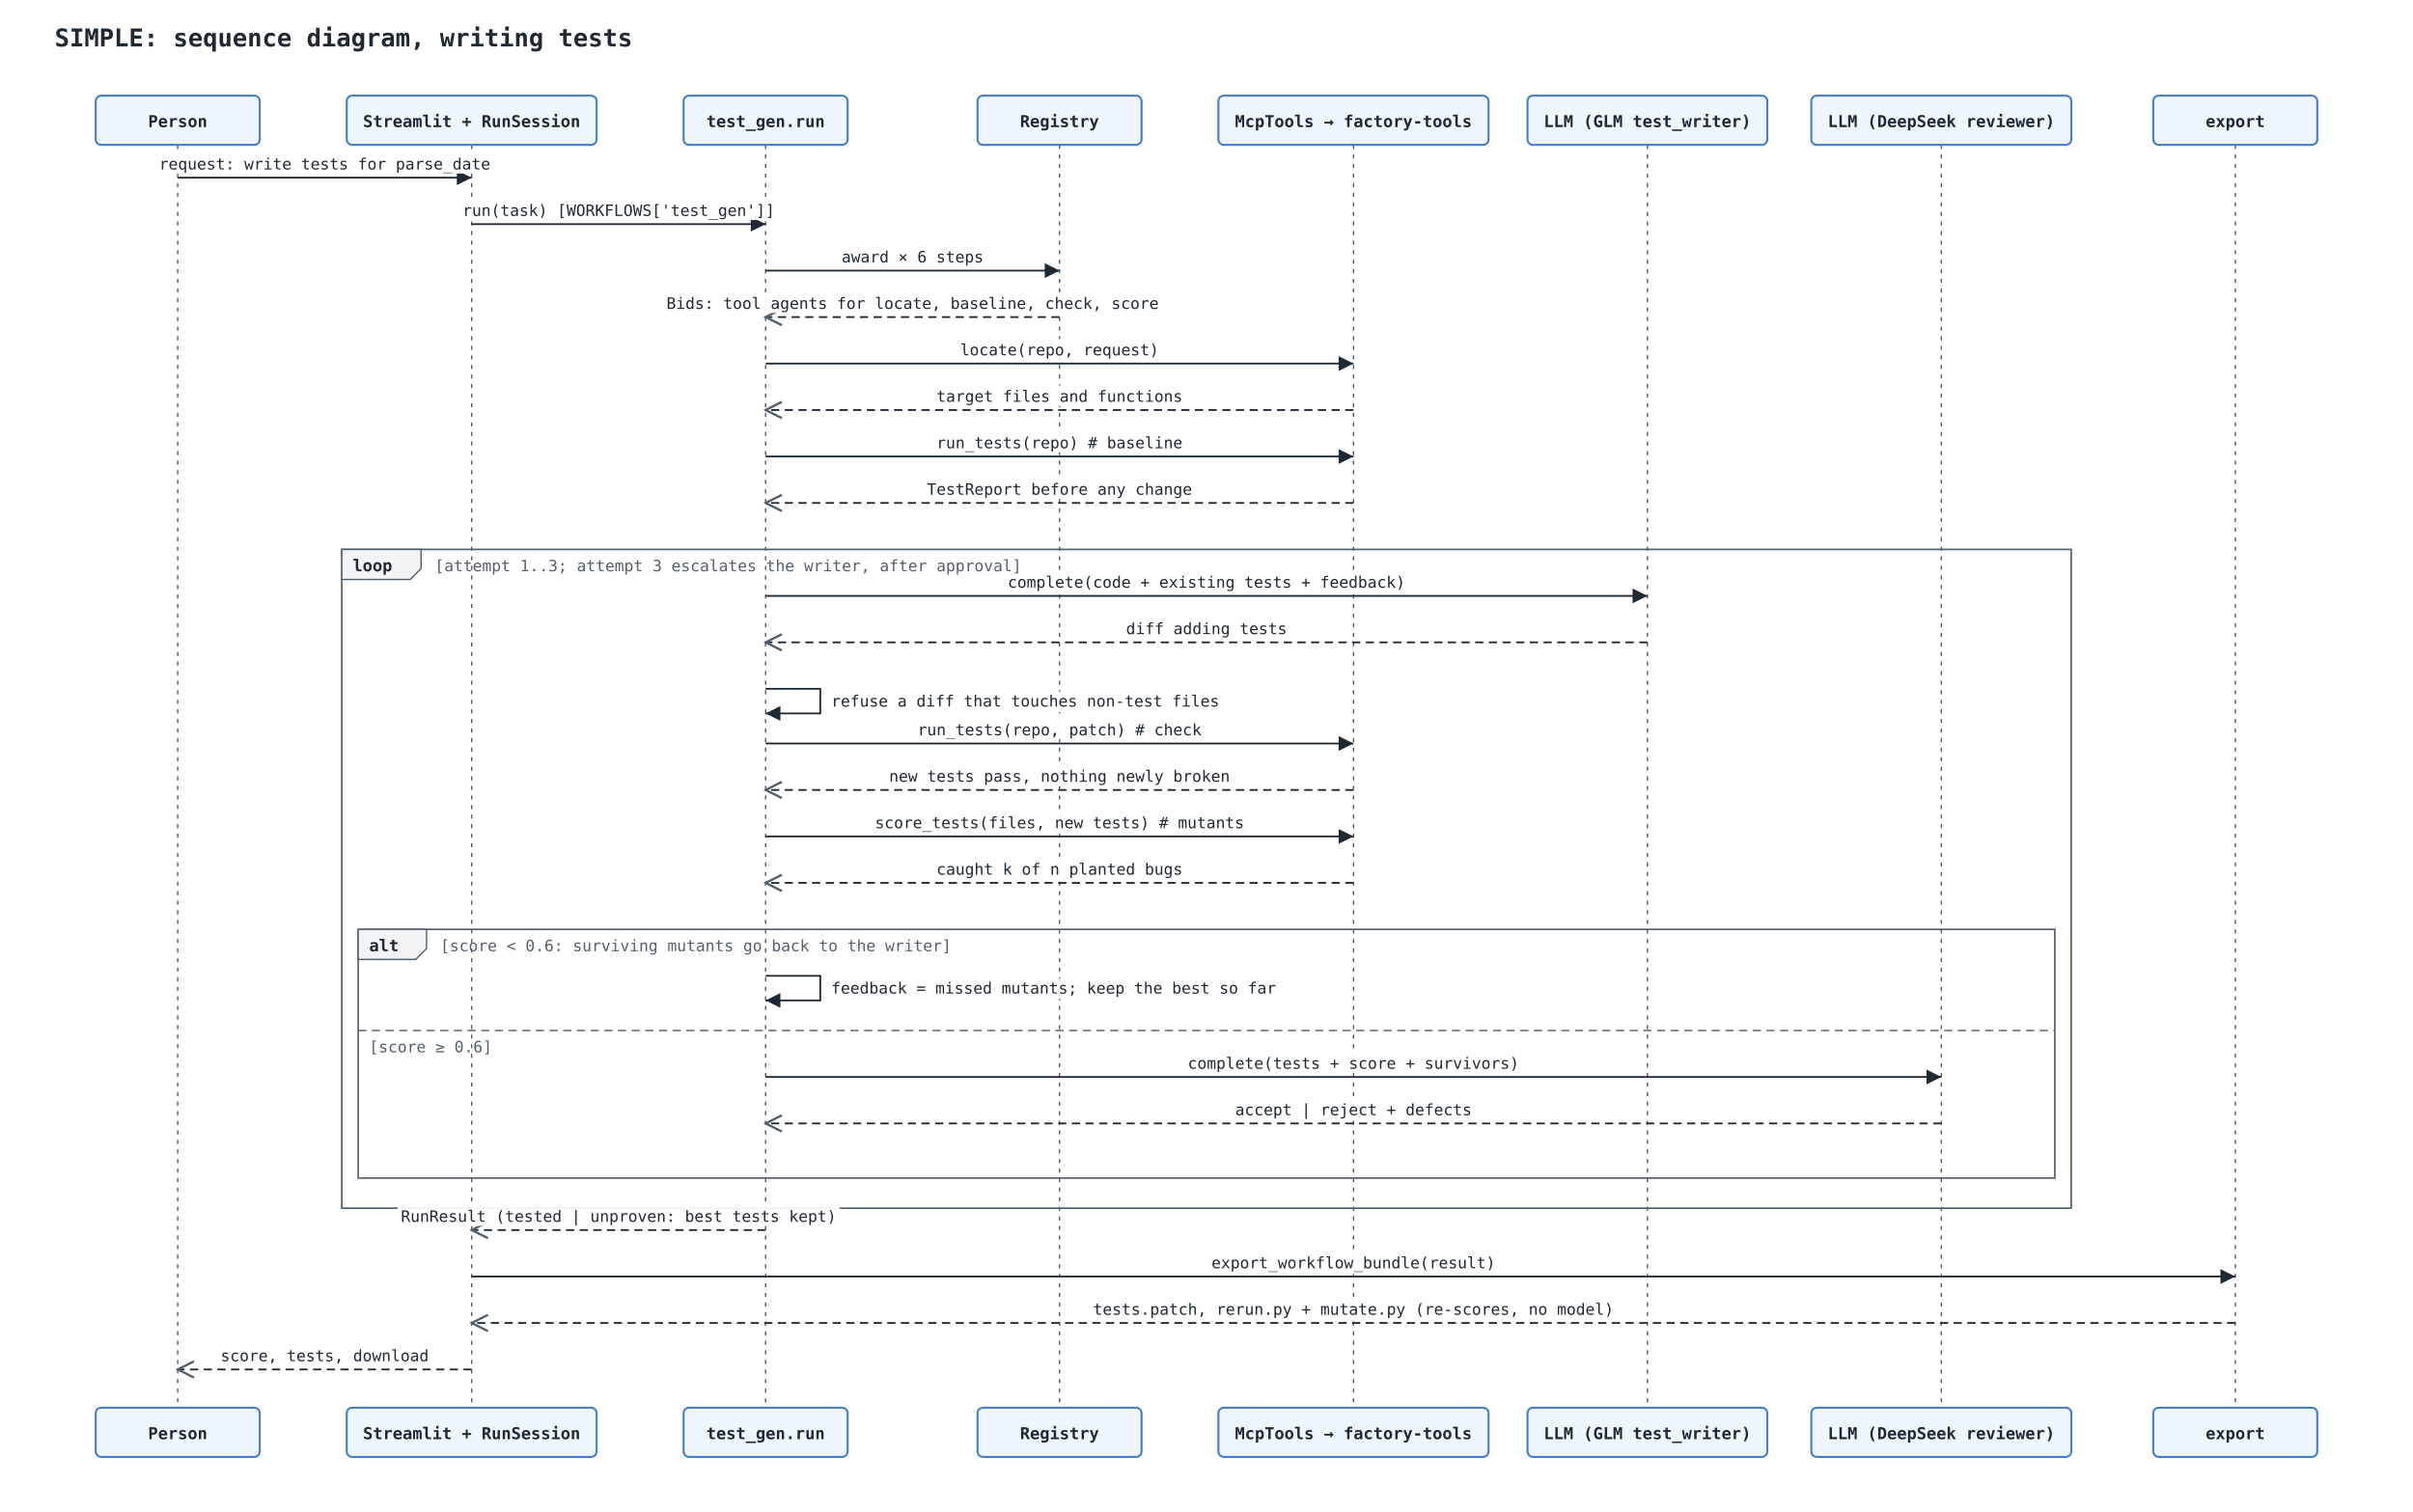
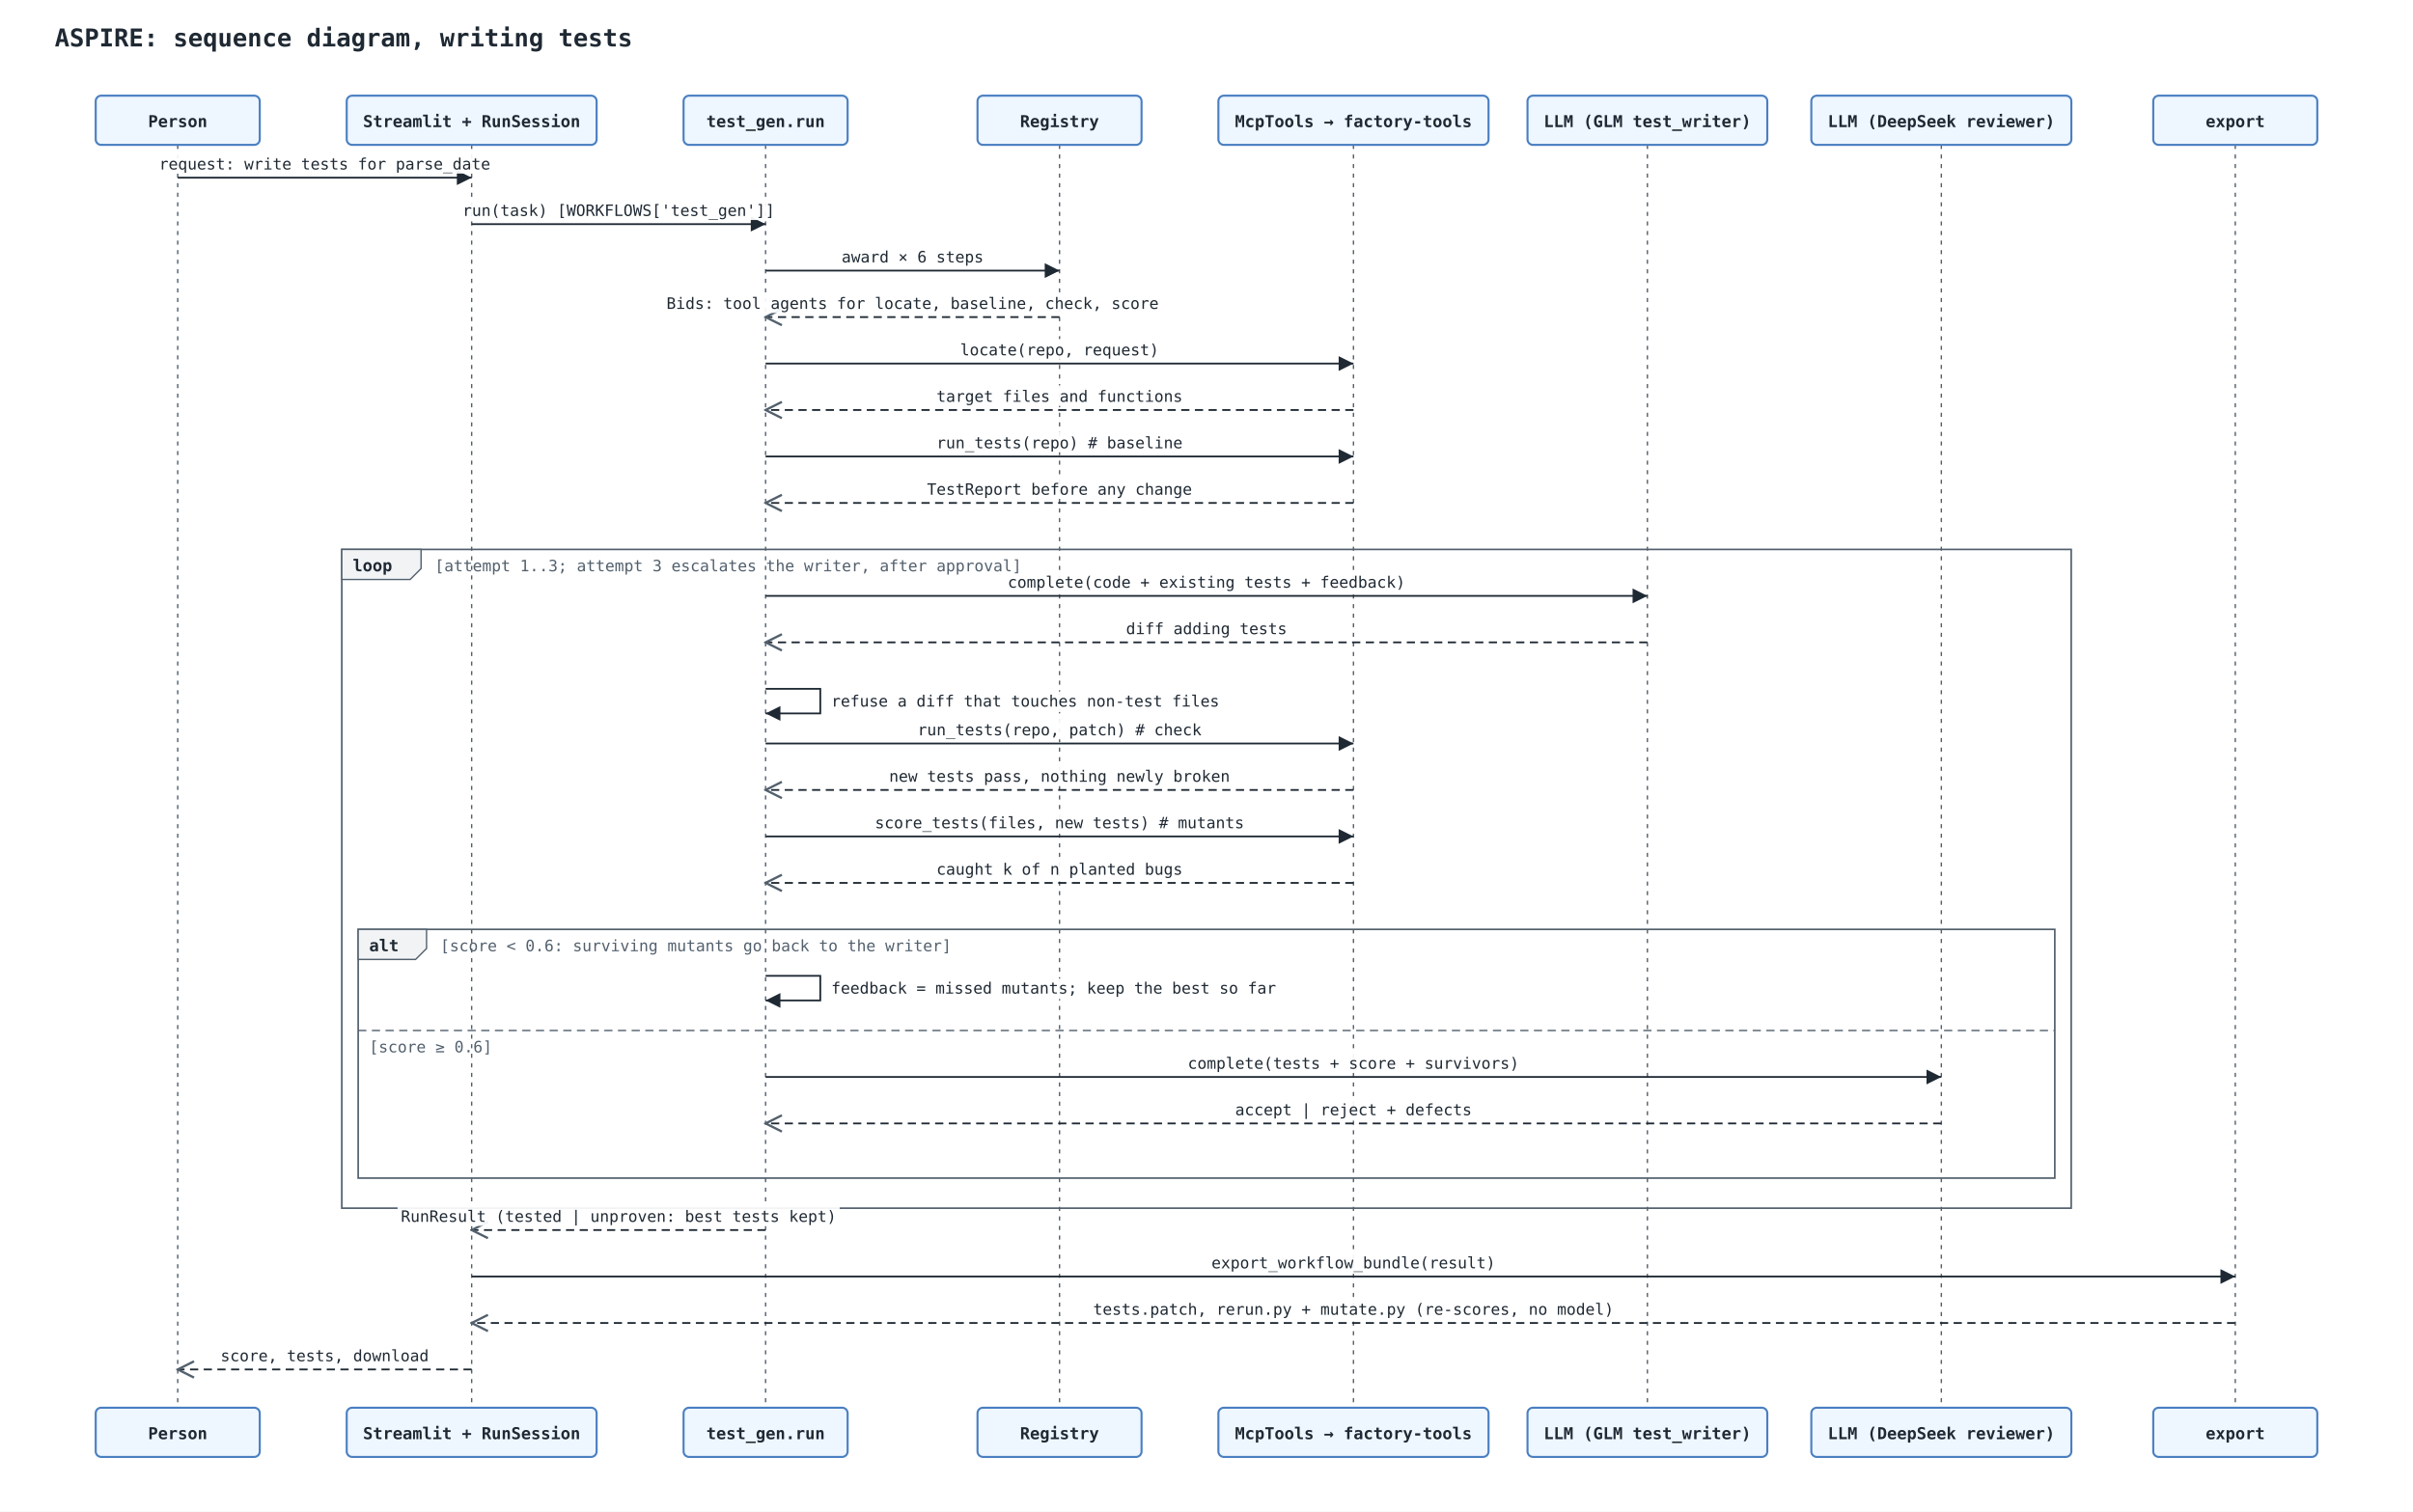
<svg xmlns="http://www.w3.org/2000/svg" width="1765" height="1106" viewBox="0 0 1765 1106">
  <rect width="100%" height="100%" fill="#ffffff" />
  <defs>
    <marker id="open" viewBox="0 0 12 12" refX="11" refY="6" markerWidth="11" markerHeight="11" orient="auto">
      <path d="M1,1 L11,6 L1,11" fill="none" stroke="#52606d" stroke-width="1.4" />
    </marker>
    <marker id="solid" viewBox="0 0 12 12" refX="11" refY="6" markerWidth="10" markerHeight="10" orient="auto">
      <path d="M1,1 L11,6 L1,11 z" fill="#1f2933" />
    </marker>
    <marker id="comp" viewBox="0 0 20 12" refX="1" refY="6" markerWidth="18" markerHeight="11" orient="auto">
      <path d="M1,6 L10,1 L19,6 L10,11 z" fill="#52606d" />
    </marker>
    <marker id="agg" viewBox="0 0 20 12" refX="1" refY="6" markerWidth="18" markerHeight="11" orient="auto">
      <path d="M1,6 L10,1 L19,6 L10,11 z" fill="#ffffff" stroke="#52606d" />
    </marker>
  </defs>
-   <text x="40.0" y="34.0" font-family="DejaVu Sans Mono, Consolas, Menlo, monospace" font-size="18" font-weight="bold" fill="#1f2933" text-anchor="start">SIMPLE: sequence diagram, writing tests</text>
+   <text x="40.0" y="34.0" font-family="DejaVu Sans Mono, Consolas, Menlo, monospace" font-size="18" font-weight="bold" fill="#1f2933" text-anchor="start">ASPIRE: sequence diagram, writing tests</text>
  <line x1="130" y1="106" x2="130" y2="1066" stroke="#52606d" stroke-dasharray="3 4" />
  <rect x="70.0" y="70" width="120" height="36" rx="4" fill="#eef6ff" stroke="#4a7fc1" stroke-width="1.5" />
  <text x="130.0" y="93.0" font-family="DejaVu Sans Mono, Consolas, Menlo, monospace" font-size="12" font-weight="bold" fill="#1f2933" text-anchor="middle">Person</text>
  <rect x="70.0" y="1030" width="120" height="36" rx="4" fill="#eef6ff" stroke="#4a7fc1" stroke-width="1.5" />
  <text x="130.0" y="1053.0" font-family="DejaVu Sans Mono, Consolas, Menlo, monospace" font-size="12" font-weight="bold" fill="#1f2933" text-anchor="middle">Person</text>
  <line x1="345" y1="106" x2="345" y2="1066" stroke="#52606d" stroke-dasharray="3 4" />
  <rect x="253.6" y="70" width="182.8" height="36" rx="4" fill="#eef6ff" stroke="#4a7fc1" stroke-width="1.5" />
  <text x="345.0" y="93.0" font-family="DejaVu Sans Mono, Consolas, Menlo, monospace" font-size="12" font-weight="bold" fill="#1f2933" text-anchor="middle">Streamlit + RunSession</text>
  <rect x="253.6" y="1030" width="182.8" height="36" rx="4" fill="#eef6ff" stroke="#4a7fc1" stroke-width="1.5" />
  <text x="345.0" y="1053.0" font-family="DejaVu Sans Mono, Consolas, Menlo, monospace" font-size="12" font-weight="bold" fill="#1f2933" text-anchor="middle">Streamlit + RunSession</text>
  <line x1="560" y1="106" x2="560" y2="1066" stroke="#52606d" stroke-dasharray="3 4" />
  <rect x="500.0" y="70" width="120" height="36" rx="4" fill="#eef6ff" stroke="#4a7fc1" stroke-width="1.5" />
  <text x="560.0" y="93.0" font-family="DejaVu Sans Mono, Consolas, Menlo, monospace" font-size="12" font-weight="bold" fill="#1f2933" text-anchor="middle">test_gen.run</text>
  <rect x="500.0" y="1030" width="120" height="36" rx="4" fill="#eef6ff" stroke="#4a7fc1" stroke-width="1.5" />
  <text x="560.0" y="1053.0" font-family="DejaVu Sans Mono, Consolas, Menlo, monospace" font-size="12" font-weight="bold" fill="#1f2933" text-anchor="middle">test_gen.run</text>
  <line x1="775" y1="106" x2="775" y2="1066" stroke="#52606d" stroke-dasharray="3 4" />
  <rect x="715.0" y="70" width="120" height="36" rx="4" fill="#eef6ff" stroke="#4a7fc1" stroke-width="1.5" />
  <text x="775.0" y="93.0" font-family="DejaVu Sans Mono, Consolas, Menlo, monospace" font-size="12" font-weight="bold" fill="#1f2933" text-anchor="middle">Registry</text>
  <rect x="715.0" y="1030" width="120" height="36" rx="4" fill="#eef6ff" stroke="#4a7fc1" stroke-width="1.5" />
  <text x="775.0" y="1053.0" font-family="DejaVu Sans Mono, Consolas, Menlo, monospace" font-size="12" font-weight="bold" fill="#1f2933" text-anchor="middle">Registry</text>
  <line x1="990" y1="106" x2="990" y2="1066" stroke="#52606d" stroke-dasharray="3 4" />
  <rect x="891.2" y="70" width="197.6" height="36" rx="4" fill="#eef6ff" stroke="#4a7fc1" stroke-width="1.5" />
  <text x="990.0" y="93.0" font-family="DejaVu Sans Mono, Consolas, Menlo, monospace" font-size="12" font-weight="bold" fill="#1f2933" text-anchor="middle">McpTools → factory-tools</text>
  <rect x="891.2" y="1030" width="197.6" height="36" rx="4" fill="#eef6ff" stroke="#4a7fc1" stroke-width="1.5" />
  <text x="990.0" y="1053.0" font-family="DejaVu Sans Mono, Consolas, Menlo, monospace" font-size="12" font-weight="bold" fill="#1f2933" text-anchor="middle">McpTools → factory-tools</text>
  <line x1="1205" y1="106" x2="1205" y2="1066" stroke="#52606d" stroke-dasharray="3 4" />
  <rect x="1117.3" y="70" width="175.4" height="36" rx="4" fill="#eef6ff" stroke="#4a7fc1" stroke-width="1.5" />
  <text x="1205.0" y="93.0" font-family="DejaVu Sans Mono, Consolas, Menlo, monospace" font-size="12" font-weight="bold" fill="#1f2933" text-anchor="middle">LLM (GLM test_writer)</text>
  <rect x="1117.3" y="1030" width="175.4" height="36" rx="4" fill="#eef6ff" stroke="#4a7fc1" stroke-width="1.5" />
  <text x="1205.0" y="1053.0" font-family="DejaVu Sans Mono, Consolas, Menlo, monospace" font-size="12" font-weight="bold" fill="#1f2933" text-anchor="middle">LLM (GLM test_writer)</text>
  <line x1="1420" y1="106" x2="1420" y2="1066" stroke="#52606d" stroke-dasharray="3 4" />
  <rect x="1324.9" y="70" width="190.2" height="36" rx="4" fill="#eef6ff" stroke="#4a7fc1" stroke-width="1.5" />
  <text x="1420.0" y="93.0" font-family="DejaVu Sans Mono, Consolas, Menlo, monospace" font-size="12" font-weight="bold" fill="#1f2933" text-anchor="middle">LLM (DeepSeek reviewer)</text>
  <rect x="1324.9" y="1030" width="190.2" height="36" rx="4" fill="#eef6ff" stroke="#4a7fc1" stroke-width="1.5" />
  <text x="1420.0" y="1053.0" font-family="DejaVu Sans Mono, Consolas, Menlo, monospace" font-size="12" font-weight="bold" fill="#1f2933" text-anchor="middle">LLM (DeepSeek reviewer)</text>
  <line x1="1635" y1="106" x2="1635" y2="1066" stroke="#52606d" stroke-dasharray="3 4" />
  <rect x="1575.0" y="70" width="120" height="36" rx="4" fill="#eef6ff" stroke="#4a7fc1" stroke-width="1.5" />
  <text x="1635.0" y="93.0" font-family="DejaVu Sans Mono, Consolas, Menlo, monospace" font-size="12" font-weight="bold" fill="#1f2933" text-anchor="middle">export</text>
  <rect x="1575.0" y="1030" width="120" height="36" rx="4" fill="#eef6ff" stroke="#4a7fc1" stroke-width="1.5" />
  <text x="1635.0" y="1053.0" font-family="DejaVu Sans Mono, Consolas, Menlo, monospace" font-size="12" font-weight="bold" fill="#1f2933" text-anchor="middle">export</text>
  <line x1="130" y1="130" x2="345" y2="130" stroke="#1f2933" stroke-width="1.3" marker-end="url(#solid)" />
  <rect x="113.8" y="112.0" width="247.5" height="15" fill="#ffffff" opacity="0.92" />
  <text x="237.5" y="124.0" font-family="DejaVu Sans Mono, Consolas, Menlo, monospace" font-size="11.5" font-weight="normal" fill="#1f2933" text-anchor="middle">request: write tests for parse_date</text>
  <line x1="345" y1="164" x2="560" y2="164" stroke="#1f2933" stroke-width="1.3" marker-end="url(#solid)" />
  <rect x="332.2" y="146.0" width="240.6" height="15" fill="#ffffff" opacity="0.92" />
  <text x="452.5" y="158.0" font-family="DejaVu Sans Mono, Consolas, Menlo, monospace" font-size="11.5" font-weight="normal" fill="#1f2933" text-anchor="middle">run(task)  [WORKFLOWS['test_gen']]</text>
  <line x1="560" y1="198" x2="775" y2="198" stroke="#1f2933" stroke-width="1.3" marker-end="url(#solid)" />
  <rect x="612.8" y="180.0" width="109.5" height="15" fill="#ffffff" opacity="0.92" />
  <text x="667.5" y="192.0" font-family="DejaVu Sans Mono, Consolas, Menlo, monospace" font-size="11.5" font-weight="normal" fill="#1f2933" text-anchor="middle">award × 6 steps</text>
  <line x1="775" y1="232" x2="560" y2="232" stroke="#1f2933" stroke-width="1.3" stroke-dasharray="6 4" marker-end="url(#open)" />
  <rect x="485.1" y="214.0" width="364.8" height="15" fill="#ffffff" opacity="0.92" />
  <text x="667.5" y="226.0" font-family="DejaVu Sans Mono, Consolas, Menlo, monospace" font-size="11.5" font-weight="normal" fill="#1f2933" text-anchor="middle">Bids: tool agents for locate, baseline, check, score</text>
  <line x1="560" y1="266" x2="990" y2="266" stroke="#1f2933" stroke-width="1.3" marker-end="url(#solid)" />
  <rect x="699.5" y="248.0" width="150.9" height="15" fill="#ffffff" opacity="0.92" />
  <text x="775.0" y="260.0" font-family="DejaVu Sans Mono, Consolas, Menlo, monospace" font-size="11.5" font-weight="normal" fill="#1f2933" text-anchor="middle">locate(repo, request)</text>
  <line x1="990" y1="300" x2="560" y2="300" stroke="#1f2933" stroke-width="1.3" stroke-dasharray="6 4" marker-end="url(#open)" />
  <rect x="682.3" y="282.0" width="185.4" height="15" fill="#ffffff" opacity="0.92" />
  <text x="775.0" y="294.0" font-family="DejaVu Sans Mono, Consolas, Menlo, monospace" font-size="11.5" font-weight="normal" fill="#1f2933" text-anchor="middle">target files and functions</text>
  <line x1="560" y1="334" x2="990" y2="334" stroke="#1f2933" stroke-width="1.3" marker-end="url(#solid)" />
  <rect x="678.9" y="316.0" width="192.3" height="15" fill="#ffffff" opacity="0.92" />
  <text x="775.0" y="328.0" font-family="DejaVu Sans Mono, Consolas, Menlo, monospace" font-size="11.5" font-weight="normal" fill="#1f2933" text-anchor="middle">run_tests(repo)  # baseline</text>
  <line x1="990" y1="368" x2="560" y2="368" stroke="#1f2933" stroke-width="1.3" stroke-dasharray="6 4" marker-end="url(#open)" />
  <rect x="675.4" y="350.0" width="199.2" height="15" fill="#ffffff" opacity="0.92" />
  <text x="775.0" y="362.0" font-family="DejaVu Sans Mono, Consolas, Menlo, monospace" font-size="11.5" font-weight="normal" fill="#1f2933" text-anchor="middle">TestReport before any change</text>
  <line x1="560" y1="436" x2="1205" y2="436" stroke="#1f2933" stroke-width="1.3" marker-end="url(#solid)" />
  <rect x="734.6" y="418.0" width="295.8" height="15" fill="#ffffff" opacity="0.92" />
  <text x="882.5" y="430.0" font-family="DejaVu Sans Mono, Consolas, Menlo, monospace" font-size="11.5" font-weight="normal" fill="#1f2933" text-anchor="middle">complete(code + existing tests + feedback)</text>
  <line x1="1205" y1="470" x2="560" y2="470" stroke="#1f2933" stroke-width="1.3" stroke-dasharray="6 4" marker-end="url(#open)" />
  <rect x="820.9" y="452.0" width="123.3" height="15" fill="#ffffff" opacity="0.92" />
  <text x="882.5" y="464.0" font-family="DejaVu Sans Mono, Consolas, Menlo, monospace" font-size="11.5" font-weight="normal" fill="#1f2933" text-anchor="middle">diff adding tests</text>
  <path d="M560,504 h40 v18 h-40" fill="none" stroke="#1f2933" stroke-width="1.3" marker-end="url(#solid)" />
  <rect x="606.0" y="506.0" width="288.9" height="15" fill="#ffffff" opacity="0.92" />
  <text x="608.0" y="517.0" font-family="DejaVu Sans Mono, Consolas, Menlo, monospace" font-size="11.5" font-weight="normal" fill="#1f2933" text-anchor="start">refuse a diff that touches non-test files</text>
  <line x1="560" y1="544" x2="990" y2="544" stroke="#1f2933" stroke-width="1.3" marker-end="url(#solid)" />
  <rect x="665.0" y="526.0" width="219.9" height="15" fill="#ffffff" opacity="0.92" />
  <text x="775.0" y="538.0" font-family="DejaVu Sans Mono, Consolas, Menlo, monospace" font-size="11.5" font-weight="normal" fill="#1f2933" text-anchor="middle">run_tests(repo, patch)  # check</text>
  <line x1="990" y1="578" x2="560" y2="578" stroke="#1f2933" stroke-width="1.3" stroke-dasharray="6 4" marker-end="url(#open)" />
  <rect x="647.8" y="560.0" width="254.4" height="15" fill="#ffffff" opacity="0.92" />
  <text x="775.0" y="572.0" font-family="DejaVu Sans Mono, Consolas, Menlo, monospace" font-size="11.5" font-weight="normal" fill="#1f2933" text-anchor="middle">new tests pass, nothing newly broken</text>
  <line x1="560" y1="612" x2="990" y2="612" stroke="#1f2933" stroke-width="1.3" marker-end="url(#solid)" />
  <rect x="634.0" y="594.0" width="282.0" height="15" fill="#ffffff" opacity="0.92" />
  <text x="775.0" y="606.0" font-family="DejaVu Sans Mono, Consolas, Menlo, monospace" font-size="11.5" font-weight="normal" fill="#1f2933" text-anchor="middle">score_tests(files, new tests)  # mutants</text>
  <line x1="990" y1="646" x2="560" y2="646" stroke="#1f2933" stroke-width="1.3" stroke-dasharray="6 4" marker-end="url(#open)" />
  <rect x="682.3" y="628.0" width="185.4" height="15" fill="#ffffff" opacity="0.92" />
  <text x="775.0" y="640.0" font-family="DejaVu Sans Mono, Consolas, Menlo, monospace" font-size="11.5" font-weight="normal" fill="#1f2933" text-anchor="middle">caught k of n planted bugs</text>
  <path d="M560,714 h40 v18 h-40" fill="none" stroke="#1f2933" stroke-width="1.3" marker-end="url(#solid)" />
  <rect x="606.0" y="716.0" width="330.3" height="15" fill="#ffffff" opacity="0.92" />
  <text x="608.0" y="727.0" font-family="DejaVu Sans Mono, Consolas, Menlo, monospace" font-size="11.5" font-weight="normal" fill="#1f2933" text-anchor="start">feedback = missed mutants; keep the best so far</text>
  <line x1="560" y1="788" x2="1420" y2="788" stroke="#1f2933" stroke-width="1.3" marker-end="url(#solid)" />
  <rect x="866.2" y="770.0" width="247.5" height="15" fill="#ffffff" opacity="0.92" />
  <text x="990.0" y="782.0" font-family="DejaVu Sans Mono, Consolas, Menlo, monospace" font-size="11.5" font-weight="normal" fill="#1f2933" text-anchor="middle">complete(tests + score + survivors)</text>
  <line x1="1420" y1="822" x2="560" y2="822" stroke="#1f2933" stroke-width="1.3" stroke-dasharray="6 4" marker-end="url(#open)" />
  <rect x="900.8" y="804.0" width="178.5" height="15" fill="#ffffff" opacity="0.92" />
  <text x="990.0" y="816.0" font-family="DejaVu Sans Mono, Consolas, Menlo, monospace" font-size="11.5" font-weight="normal" fill="#1f2933" text-anchor="middle">accept | reject + defects</text>
  <rect x="262" y="680" width="1241" height="182" fill="none" stroke="#52606d" stroke-width="1.2" />
  <path d="M262,680 h50 v14 l-8,8 h-42 z" fill="#f1f3f5" stroke="#52606d" />
  <text x="270.0" y="696.0" font-family="DejaVu Sans Mono, Consolas, Menlo, monospace" font-size="12" font-weight="bold" fill="#1f2933" text-anchor="start">alt</text>
  <text x="322.0" y="696.0" font-family="DejaVu Sans Mono, Consolas, Menlo, monospace" font-size="11.5" font-weight="normal" fill="#52606d" text-anchor="start">[score &lt; 0.6: surviving mutants go back to the writer]</text>
  <line x1="262" y1="754" x2="1503" y2="754" stroke="#52606d" stroke-dasharray="6 4" />
  <text x="270.0" y="770.0" font-family="DejaVu Sans Mono, Consolas, Menlo, monospace" font-size="11.5" font-weight="normal" fill="#52606d" text-anchor="start">[score ≥ 0.6]</text>
  <rect x="250" y="402" width="1265" height="482" fill="none" stroke="#52606d" stroke-width="1.2" />
  <path d="M250,402 h58 v14 l-8,8 h-50 z" fill="#f1f3f5" stroke="#52606d" />
  <text x="258.0" y="418.0" font-family="DejaVu Sans Mono, Consolas, Menlo, monospace" font-size="12" font-weight="bold" fill="#1f2933" text-anchor="start">loop</text>
  <text x="318.0" y="418.0" font-family="DejaVu Sans Mono, Consolas, Menlo, monospace" font-size="11.5" font-weight="normal" fill="#52606d" text-anchor="start">[attempt 1..3; attempt 3 escalates the writer, after approval]</text>
  <line x1="560" y1="900" x2="345" y2="900" stroke="#1f2933" stroke-width="1.3" stroke-dasharray="6 4" marker-end="url(#open)" />
  <rect x="290.8" y="882.0" width="323.4" height="15" fill="#ffffff" opacity="0.92" />
  <text x="452.5" y="894.0" font-family="DejaVu Sans Mono, Consolas, Menlo, monospace" font-size="11.5" font-weight="normal" fill="#1f2933" text-anchor="middle">RunResult (tested | unproven: best tests kept)</text>
  <line x1="345" y1="934" x2="1635" y2="934" stroke="#1f2933" stroke-width="1.3" marker-end="url(#solid)" />
  <rect x="883.5" y="916.0" width="213.0" height="15" fill="#ffffff" opacity="0.92" />
  <text x="990.0" y="928.0" font-family="DejaVu Sans Mono, Consolas, Menlo, monospace" font-size="11.5" font-weight="normal" fill="#1f2933" text-anchor="middle">export_workflow_bundle(result)</text>
  <line x1="1635" y1="968" x2="345" y2="968" stroke="#1f2933" stroke-width="1.3" stroke-dasharray="6 4" marker-end="url(#open)" />
  <rect x="797.2" y="950.0" width="385.5" height="15" fill="#ffffff" opacity="0.92" />
  <text x="990.0" y="962.0" font-family="DejaVu Sans Mono, Consolas, Menlo, monospace" font-size="11.5" font-weight="normal" fill="#1f2933" text-anchor="middle">tests.patch, rerun.py + mutate.py (re-scores, no model)</text>
  <line x1="345" y1="1002" x2="130" y2="1002" stroke="#1f2933" stroke-width="1.3" stroke-dasharray="6 4" marker-end="url(#open)" />
  <rect x="158.6" y="984.0" width="157.8" height="15" fill="#ffffff" opacity="0.92" />
  <text x="237.5" y="996.0" font-family="DejaVu Sans Mono, Consolas, Menlo, monospace" font-size="11.5" font-weight="normal" fill="#1f2933" text-anchor="middle">score, tests, download</text>
</svg>
